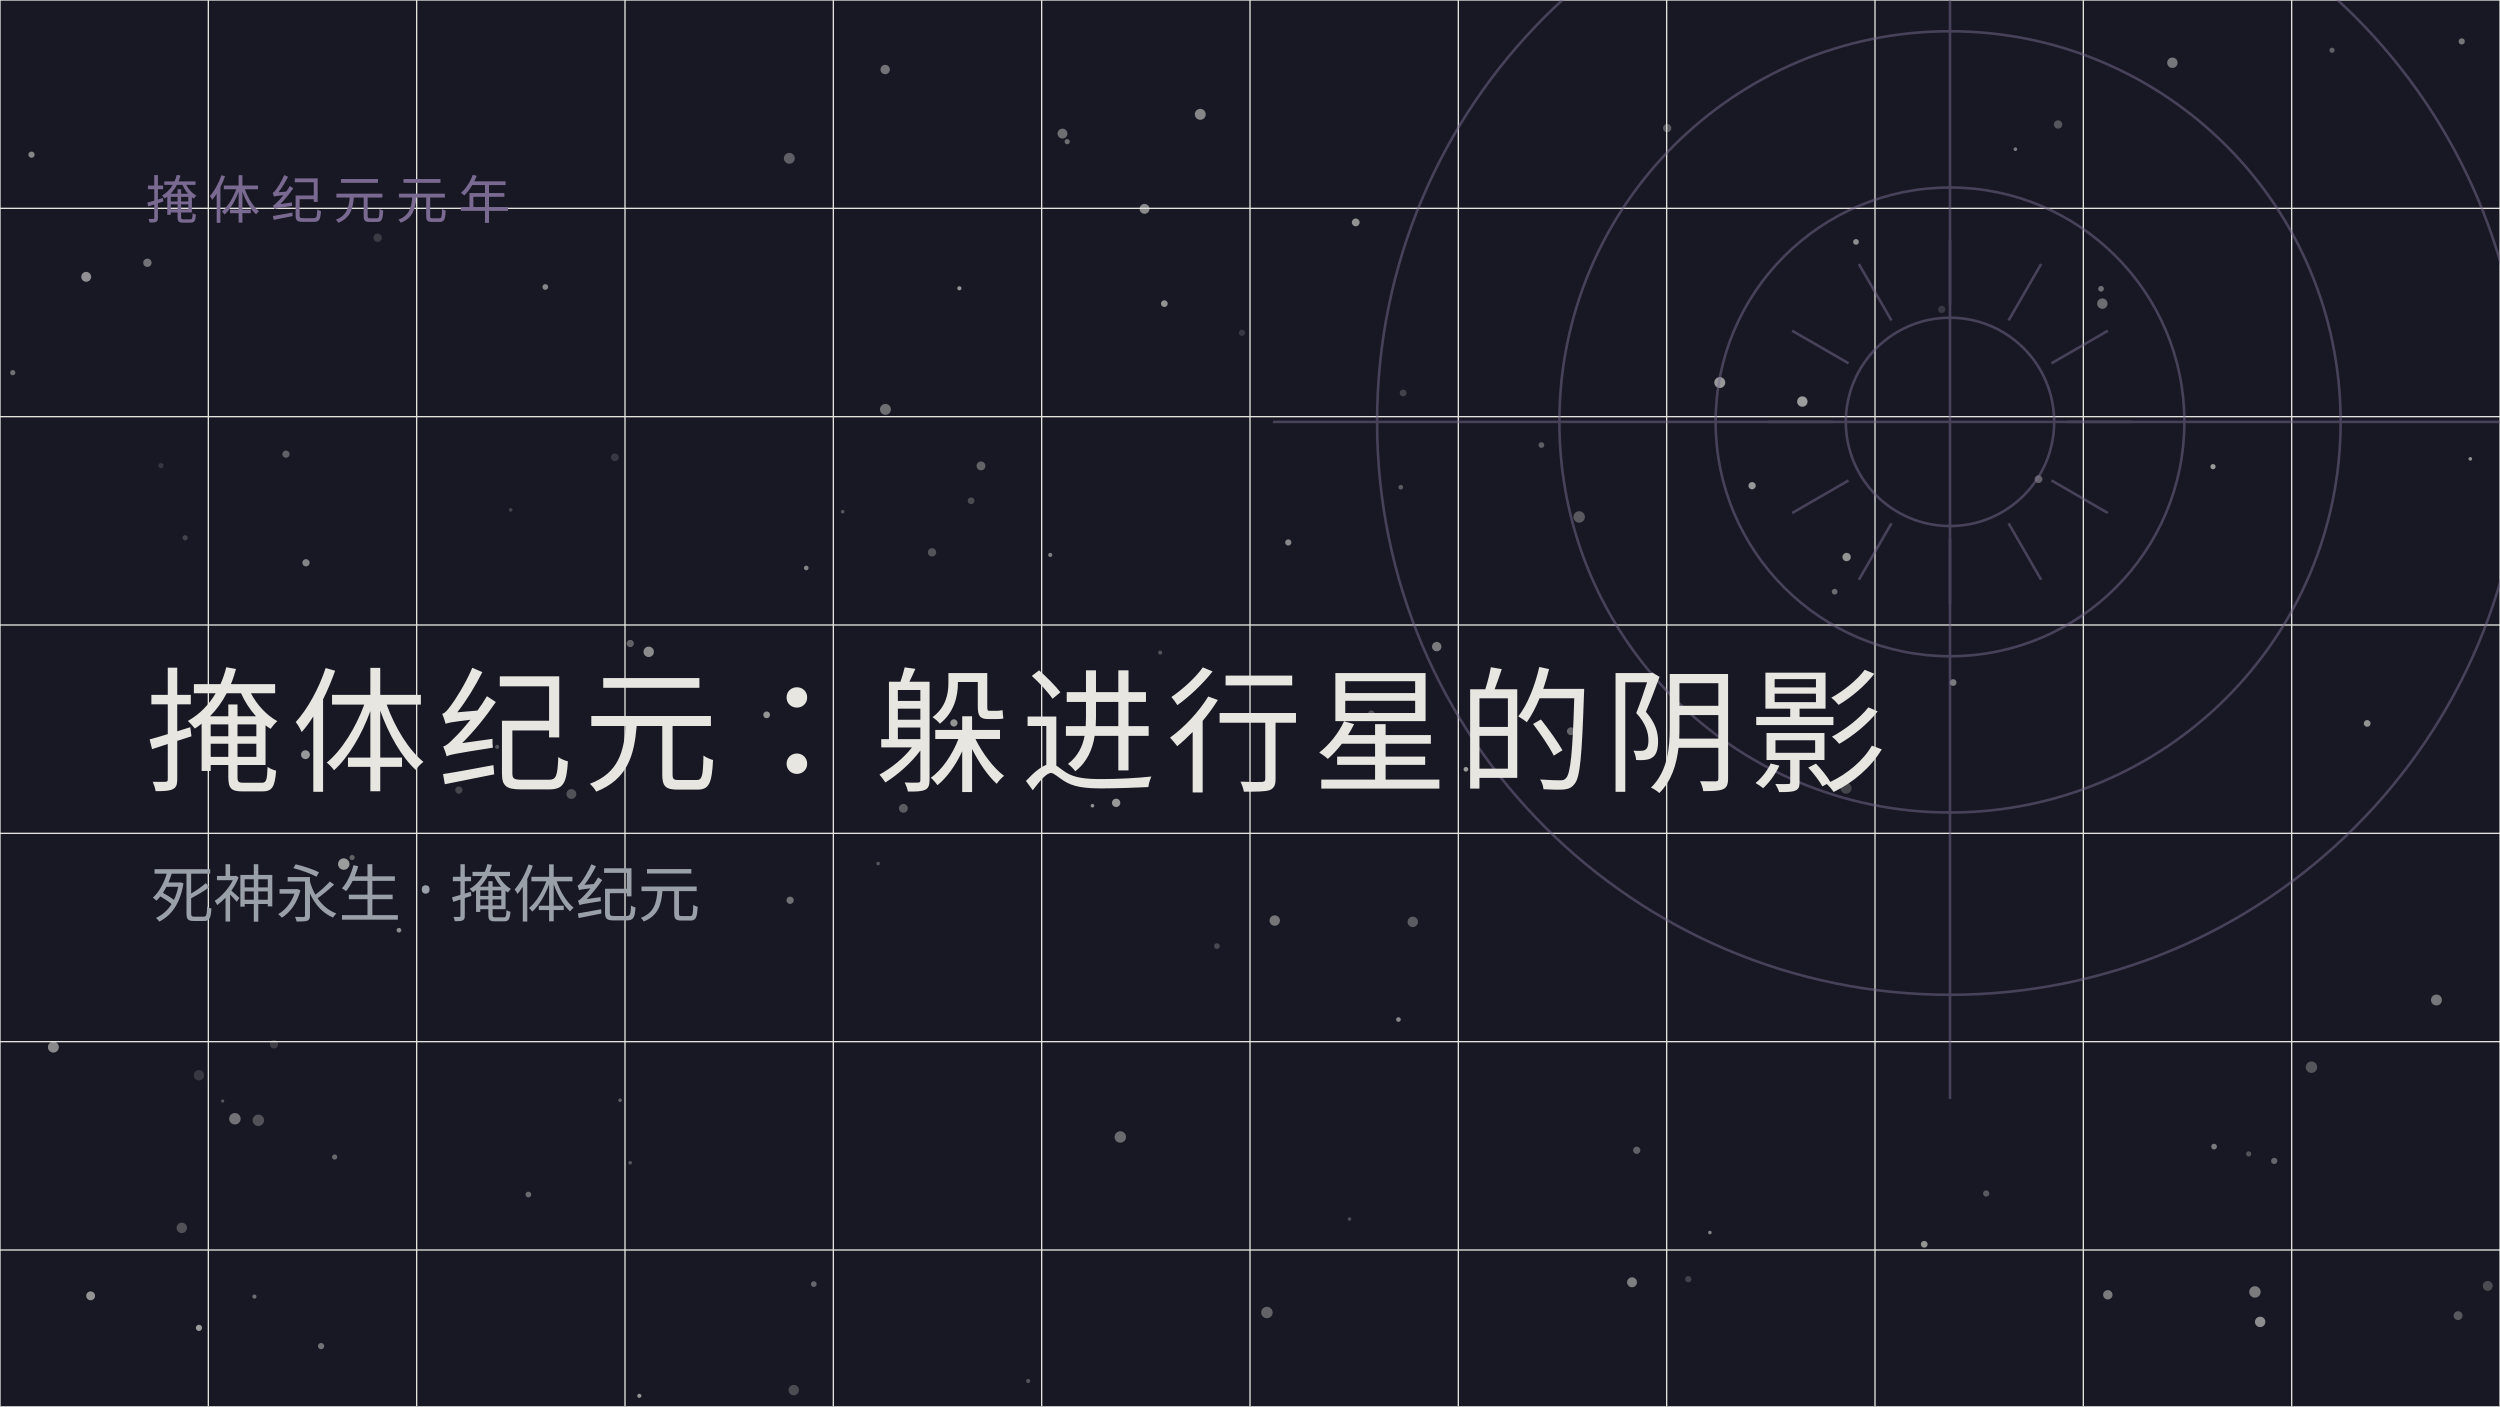
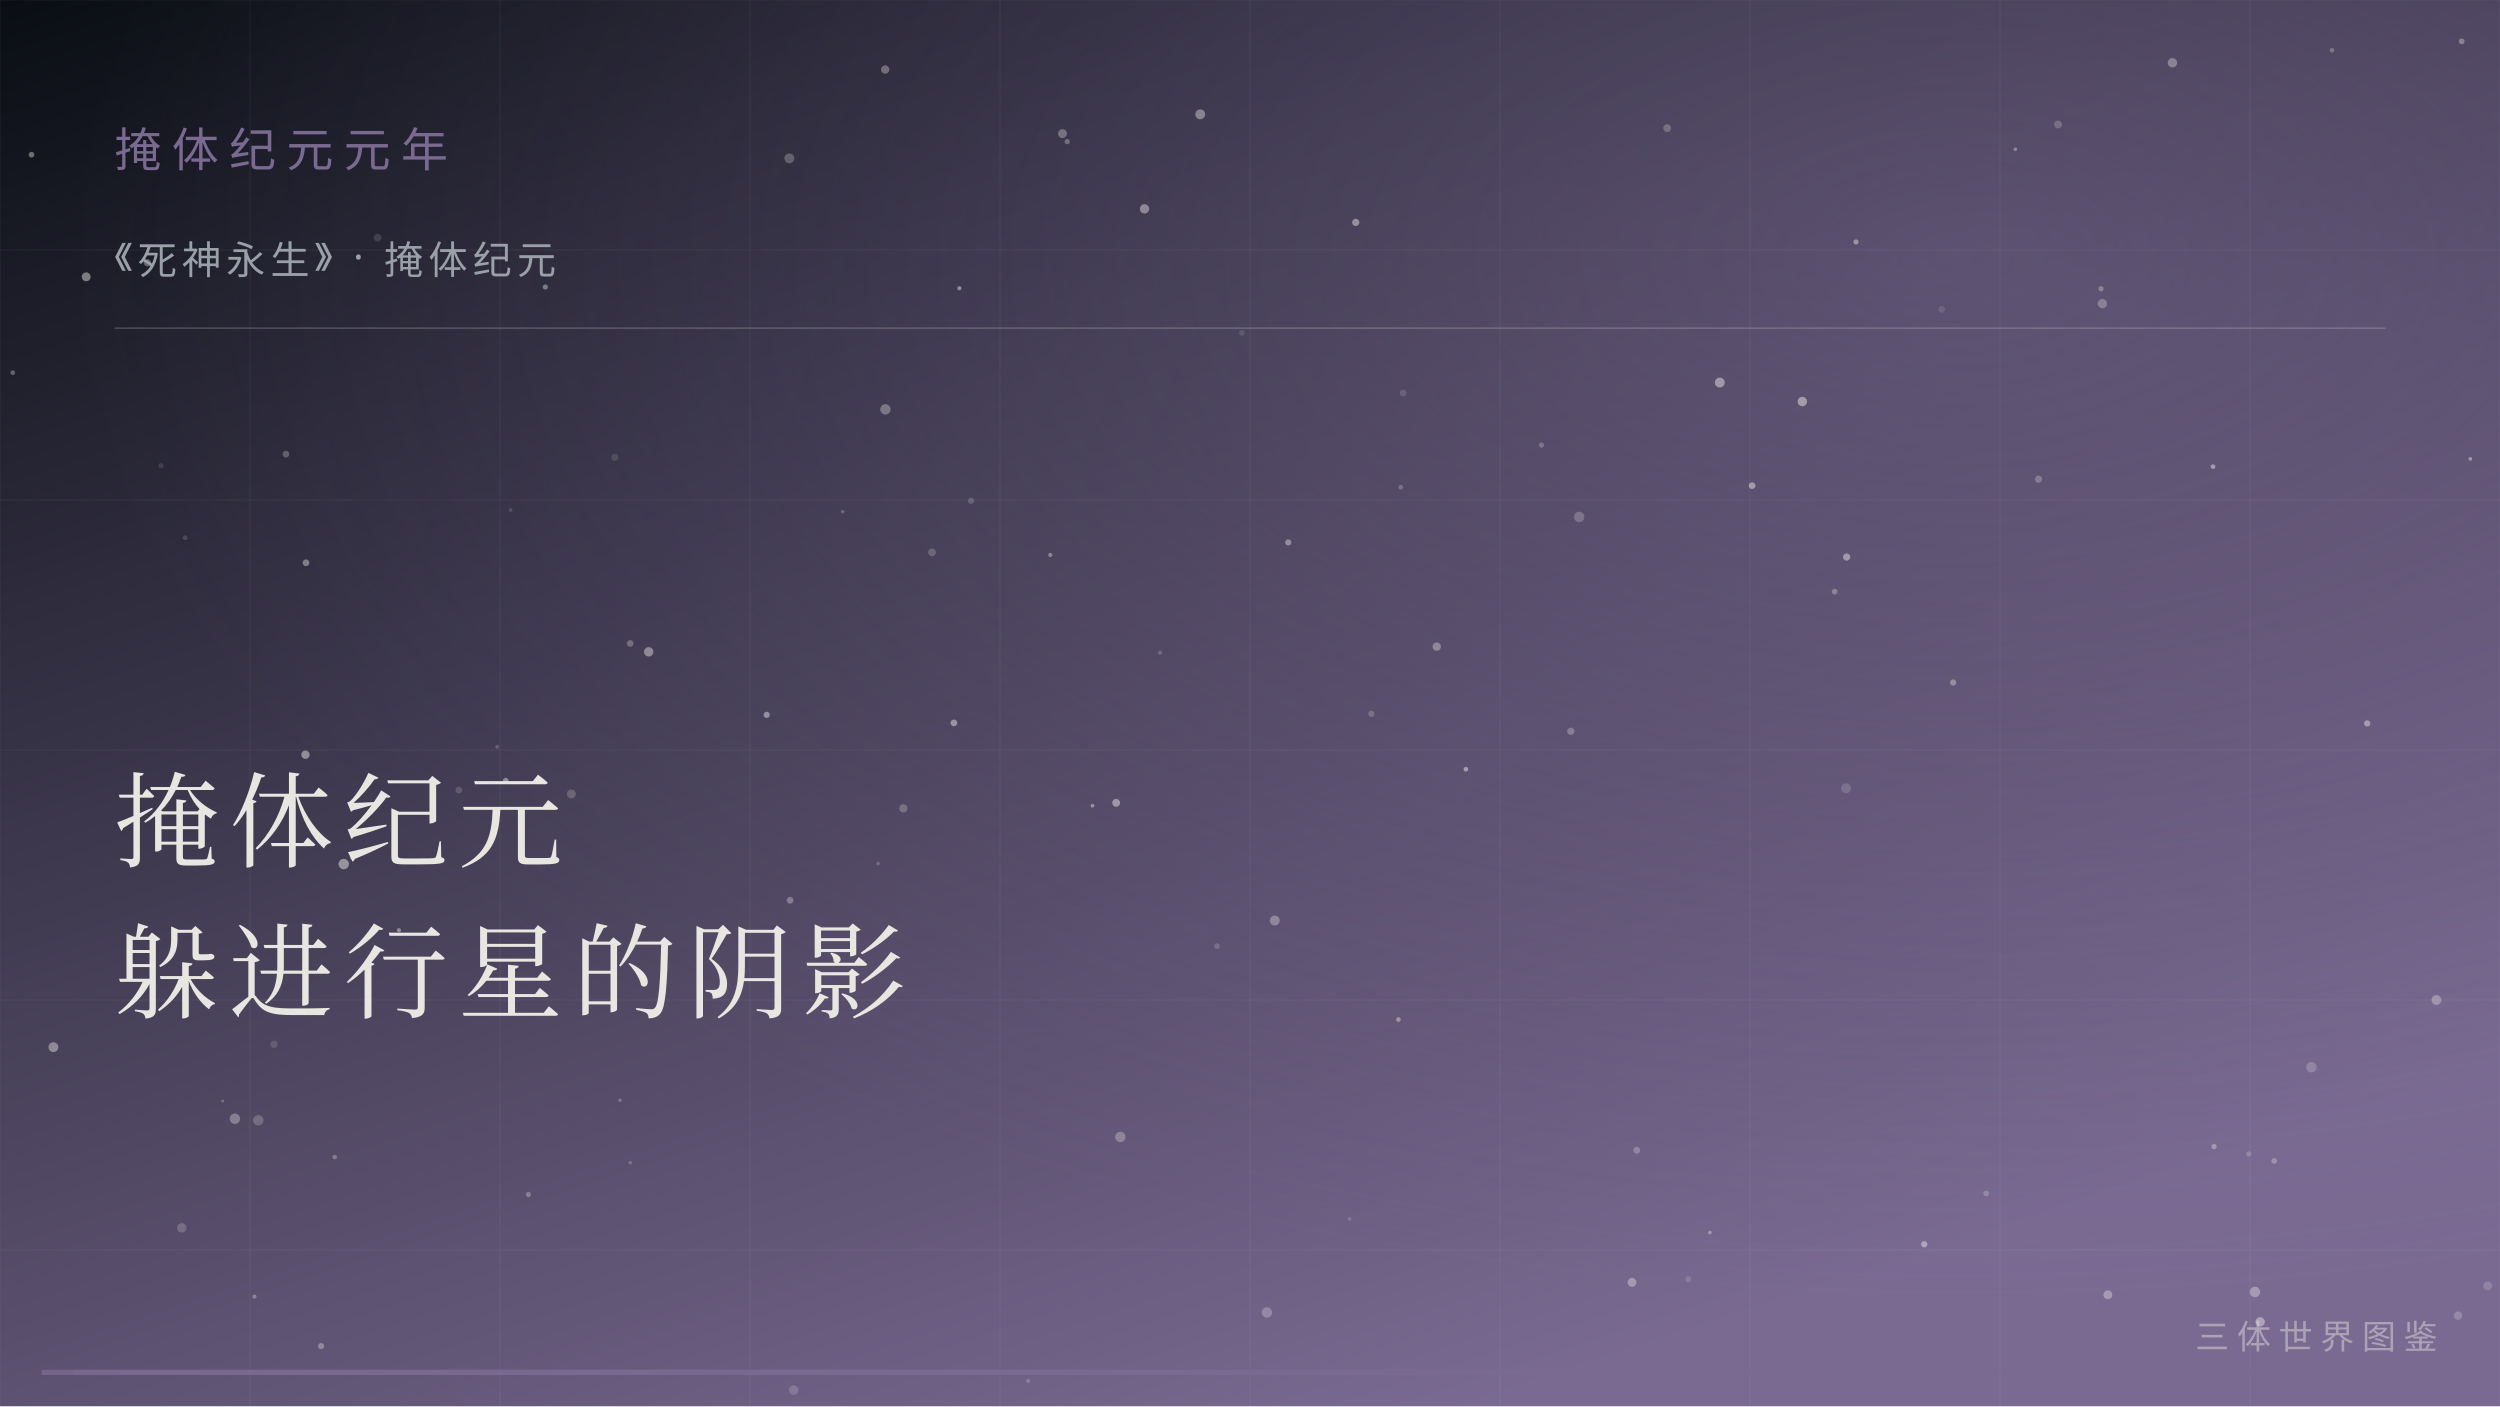
<svg xmlns="http://www.w3.org/2000/svg" width="960" height="540" viewBox="0 0 960 540">
-   <rect width="960" height="540" fill="#0a0e14" />
-   <rect width="960" height="540" fill="#7a6a92" opacity="0.12" />
-   <line x1="0" y1="0" x2="0" y2="540" stroke="#e8e6e1" stroke-width="0.5" />
-   <line x1="80" y1="0" x2="80" y2="540" stroke="#e8e6e1" stroke-width="0.5" />
-   <line x1="160" y1="0" x2="160" y2="540" stroke="#e8e6e1" stroke-width="0.5" />
-   <line x1="240" y1="0" x2="240" y2="540" stroke="#e8e6e1" stroke-width="0.5" />
-   <line x1="320" y1="0" x2="320" y2="540" stroke="#e8e6e1" stroke-width="0.5" />
-   <line x1="400" y1="0" x2="400" y2="540" stroke="#e8e6e1" stroke-width="0.5" />
-   <line x1="480" y1="0" x2="480" y2="540" stroke="#e8e6e1" stroke-width="0.5" />
-   <line x1="560" y1="0" x2="560" y2="540" stroke="#e8e6e1" stroke-width="0.5" />
-   <line x1="640" y1="0" x2="640" y2="540" stroke="#e8e6e1" stroke-width="0.5" />
-   <line x1="720" y1="0" x2="720" y2="540" stroke="#e8e6e1" stroke-width="0.5" />
-   <line x1="800" y1="0" x2="800" y2="540" stroke="#e8e6e1" stroke-width="0.5" />
-   <line x1="880" y1="0" x2="880" y2="540" stroke="#e8e6e1" stroke-width="0.5" />
-   <line x1="960" y1="0" x2="960" y2="540" stroke="#e8e6e1" stroke-width="0.5" />
-   <line x1="0" y1="0" x2="960" y2="0" stroke="#e8e6e1" stroke-width="0.5" />
-   <line x1="0" y1="80" x2="960" y2="80" stroke="#e8e6e1" stroke-width="0.5" />
-   <line x1="0" y1="160" x2="960" y2="160" stroke="#e8e6e1" stroke-width="0.5" />
-   <line x1="0" y1="240" x2="960" y2="240" stroke="#e8e6e1" stroke-width="0.5" />
-   <line x1="0" y1="320" x2="960" y2="320" stroke="#e8e6e1" stroke-width="0.5" />
-   <line x1="0" y1="400" x2="960" y2="400" stroke="#e8e6e1" stroke-width="0.5" />
-   <line x1="0" y1="480" x2="960" y2="480" stroke="#e8e6e1" stroke-width="0.5" />
-   <circle cx="303.4" cy="345.7" r="1.4" fill="#e8e6e1" opacity="0.43" />
-   <circle cx="196.1" cy="195.8" r="0.7" fill="#e8e6e1" opacity="0.21" />
-   <circle cx="90.2" cy="429.6" r="2.2" fill="#e8e6e1" opacity="0.44" />
-   <circle cx="750.0" cy="262.1" r="1.3" fill="#e8e6e1" opacity="0.48" />
-   <circle cx="304.8" cy="533.8" r="2.0" fill="#e8e6e1" opacity="0.25" />
-   <circle cx="97.7" cy="497.9" r="0.8" fill="#e8e6e1" opacity="0.42" />
-   <circle cx="551.7" cy="248.3" r="1.8" fill="#e8e6e1" opacity="0.48" />
-   <circle cx="242.0" cy="446.5" r="0.7" fill="#e8e6e1" opacity="0.30" />
-   <circle cx="56.6" cy="100.9" r="1.6" fill="#e8e6e1" opacity="0.44" />
-   <circle cx="99.2" cy="430.2" r="2.2" fill="#e8e6e1" opacity="0.28" />
-   <circle cx="948.6" cy="176.2" r="0.7" fill="#e8e6e1" opacity="0.58" />
-   <circle cx="656.6" cy="473.3" r="0.7" fill="#e8e6e1" opacity="0.51" />
-   <circle cx="71.1" cy="206.5" r="1.0" fill="#e8e6e1" opacity="0.21" />
-   <circle cx="69.8" cy="471.5" r="2.0" fill="#e8e6e1" opacity="0.28" />
-   <circle cx="494.7" cy="208.3" r="1.2" fill="#e8e6e1" opacity="0.54" />
-   <circle cx="337.2" cy="331.6" r="0.7" fill="#e8e6e1" opacity="0.29" />
-   <circle cx="628.5" cy="441.7" r="1.4" fill="#e8e6e1" opacity="0.35" />
-   <circle cx="867.9" cy="507.6" r="2.0" fill="#e8e6e1" opacity="0.57" />
-   <circle cx="117.3" cy="289.8" r="1.7" fill="#e8e6e1" opacity="0.61" />
-   <circle cx="807.3" cy="116.6" r="2.0" fill="#e8e6e1" opacity="0.41" />
-   <circle cx="806.8" cy="110.9" r="1.1" fill="#e8e6e1" opacity="0.42" />
-   <circle cx="109.8" cy="174.4" r="1.4" fill="#e8e6e1" opacity="0.35" />
-   <circle cx="849.8" cy="179.2" r="1.0" fill="#e8e6e1" opacity="0.63" />
-   <circle cx="562.9" cy="295.4" r="0.9" fill="#e8e6e1" opacity="0.63" />
-   <circle cx="135.2" cy="329.3" r="1.0" fill="#e8e6e1" opacity="0.35" />
-   <circle cx="238.1" cy="422.5" r="0.7" fill="#e8e6e1" opacity="0.34" />
-   <circle cx="489.5" cy="353.5" r="2.0" fill="#e8e6e1" opacity="0.45" />
-   <circle cx="712.7" cy="92.9" r="1.1" fill="#e8e6e1" opacity="0.57" />
-   <circle cx="762.7" cy="458.3" r="1.2" fill="#e8e6e1" opacity="0.32" />
-   <circle cx="606.4" cy="198.5" r="2.2" fill="#e8e6e1" opacity="0.32" />
-   <circle cx="408.0" cy="51.3" r="1.9" fill="#e8e6e1" opacity="0.42" />
-   <circle cx="128.5" cy="444.3" r="1.0" fill="#e8e6e1" opacity="0.39" />
-   <circle cx="460.9" cy="43.9" r="2.1" fill="#e8e6e1" opacity="0.53" />
-   <circle cx="153.2" cy="357.2" r="0.9" fill="#e8e6e1" opacity="0.57" />
-   <circle cx="439.5" cy="80.2" r="1.9" fill="#e8e6e1" opacity="0.55" />
-   <circle cx="520.6" cy="85.4" r="1.5" fill="#e8e6e1" opacity="0.59" />
-   <circle cx="537.9" cy="187.1" r="0.9" fill="#e8e6e1" opacity="0.33" />
-   <circle cx="955.3" cy="493.8" r="1.9" fill="#e8e6e1" opacity="0.25" />
-   <circle cx="294.4" cy="274.5" r="1.3" fill="#e8e6e1" opacity="0.60" />
-   <circle cx="672.8" cy="186.5" r="1.4" fill="#e8e6e1" opacity="0.62" />
-   <circle cx="863.5" cy="443.1" r="1.0" fill="#e8e6e1" opacity="0.29" />
-   <circle cx="486.5" cy="504.0" r="2.2" fill="#e8e6e1" opacity="0.36" />
-   <circle cx="537.0" cy="391.5" r="0.9" fill="#e8e6e1" opacity="0.54" />
-   <circle cx="209.4" cy="110.2" r="1.1" fill="#e8e6e1" opacity="0.53" />
-   <circle cx="117.5" cy="216.1" r="1.4" fill="#e8e6e1" opacity="0.52" />
-   <circle cx="190.9" cy="286.8" r="0.8" fill="#e8e6e1" opacity="0.29" />
-   <circle cx="935.6" cy="384.0" r="2.1" fill="#e8e6e1" opacity="0.46" />
-   <circle cx="603.2" cy="280.8" r="1.5" fill="#e8e6e1" opacity="0.37" />
-   <circle cx="745.6" cy="118.8" r="1.4" fill="#e8e6e1" opacity="0.16" />
-   <circle cx="773.9" cy="57.3" r="0.7" fill="#e8e6e1" opacity="0.48" />
-   <circle cx="339.9" cy="26.7" r="1.8" fill="#e8e6e1" opacity="0.44" />
-   <circle cx="33.1" cy="106.3" r="1.9" fill="#e8e6e1" opacity="0.58" />
-   <circle cx="202.9" cy="458.7" r="1.1" fill="#e8e6e1" opacity="0.40" />
-   <circle cx="850.2" cy="440.3" r="1.1" fill="#e8e6e1" opacity="0.48" />
-   <circle cx="4.9" cy="143.1" r="1.0" fill="#e8e6e1" opacity="0.43" />
-   <circle cx="12.1" cy="59.4" r="1.2" fill="#e8e6e1" opacity="0.53" />
-   <circle cx="236.1" cy="175.6" r="1.5" fill="#e8e6e1" opacity="0.16" />
-   <circle cx="895.5" cy="19.3" r="1.0" fill="#e8e6e1" opacity="0.35" />
-   <circle cx="303.1" cy="60.8" r="2.1" fill="#e8e6e1" opacity="0.34" />
-   <circle cx="357.9" cy="212.1" r="1.6" fill="#e8e6e1" opacity="0.29" />
-   <circle cx="648.3" cy="491.2" r="1.2" fill="#e8e6e1" opacity="0.21" />
-   <circle cx="467.3" cy="363.3" r="1.1" fill="#e8e6e1" opacity="0.24" />
-   <circle cx="865.9" cy="496.1" r="2.2" fill="#e8e6e1" opacity="0.48" />
-   <circle cx="61.8" cy="178.8" r="1.0" fill="#e8e6e1" opacity="0.15" />
-   <circle cx="366.3" cy="277.6" r="1.4" fill="#e8e6e1" opacity="0.60" />
-   <circle cx="943.9" cy="505.2" r="1.7" fill="#e8e6e1" opacity="0.31" />
-   <circle cx="738.9" cy="477.8" r="1.3" fill="#e8e6e1" opacity="0.60" />
-   <circle cx="323.6" cy="196.5" r="0.7" fill="#e8e6e1" opacity="0.30" />
-   <circle cx="526.6" cy="274.1" r="1.3" fill="#e8e6e1" opacity="0.29" />
-   <circle cx="945.3" cy="15.9" r="1.2" fill="#e8e6e1" opacity="0.45" />
-   <circle cx="445.5" cy="250.6" r="0.8" fill="#e8e6e1" opacity="0.28" />
-   <circle cx="403.3" cy="213.1" r="0.8" fill="#e8e6e1" opacity="0.50" />
-   <circle cx="591.9" cy="170.9" r="1.1" fill="#e8e6e1" opacity="0.34" />
-   <circle cx="409.8" cy="54.4" r="1.0" fill="#e8e6e1" opacity="0.41" />
-   <circle cx="626.7" cy="492.4" r="1.9" fill="#e8e6e1" opacity="0.50" />
-   <circle cx="123.3" cy="516.9" r="1.2" fill="#e8e6e1" opacity="0.44" />
-   <circle cx="790.3" cy="47.8" r="1.6" fill="#e8e6e1" opacity="0.30" />
-   <circle cx="145.0" cy="91.3" r="1.6" fill="#e8e6e1" opacity="0.17" />
-   <circle cx="394.8" cy="530.3" r="0.8" fill="#e8e6e1" opacity="0.29" />
-   <circle cx="692.1" cy="154.2" r="2.0" fill="#e8e6e1" opacity="0.64" />
-   <circle cx="709.1" cy="213.9" r="1.6" fill="#e8e6e1" opacity="0.60" />
-   <circle cx="708.9" cy="302.7" r="2.1" fill="#e8e6e1" opacity="0.22" />
-   <circle cx="368.4" cy="110.7" r="0.8" fill="#e8e6e1" opacity="0.61" />
-   <circle cx="538.8" cy="150.9" r="1.3" fill="#e8e6e1" opacity="0.21" />
-   <circle cx="20.5" cy="402.1" r="2.1" fill="#e8e6e1" opacity="0.55" />
-   <circle cx="346.9" cy="310.4" r="1.7" fill="#e8e6e1" opacity="0.33" />
-   <circle cx="249.1" cy="250.3" r="2.0" fill="#e8e6e1" opacity="0.56" />
-   <circle cx="660.4" cy="146.9" r="2.1" fill="#e8e6e1" opacity="0.62" />
-   <circle cx="640.2" cy="49.2" r="1.6" fill="#e8e6e1" opacity="0.31" />
-   <circle cx="518.2" cy="468.1" r="0.7" fill="#e8e6e1" opacity="0.25" />
-   <circle cx="372.9" cy="192.3" r="1.3" fill="#e8e6e1" opacity="0.25" />
-   <circle cx="704.5" cy="227.2" r="1.1" fill="#e8e6e1" opacity="0.41" />
-   <circle cx="242.0" cy="247.1" r="1.4" fill="#e8e6e1" opacity="0.36" />
-   <circle cx="834.2" cy="24.1" r="2.0" fill="#e8e6e1" opacity="0.46" />
-   <circle cx="85.5" cy="422.8" r="0.6" fill="#e8e6e1" opacity="0.31" />
-   <circle cx="105.2" cy="401.0" r="1.6" fill="#e8e6e1" opacity="0.19" />
-   <circle cx="132.0" cy="331.8" r="2.2" fill="#e8e6e1" opacity="0.64" />
-   <circle cx="809.4" cy="497.2" r="1.8" fill="#e8e6e1" opacity="0.48" />
-   <circle cx="782.8" cy="184.0" r="1.5" fill="#e8e6e1" opacity="0.35" />
-   <circle cx="428.6" cy="308.3" r="1.6" fill="#e8e6e1" opacity="0.62" />
-   <circle cx="887.6" cy="409.8" r="2.2" fill="#e8e6e1" opacity="0.30" />
-   <circle cx="430.2" cy="436.6" r="2.2" fill="#e8e6e1" opacity="0.40" />
-   <circle cx="194.2" cy="299.8" r="1.1" fill="#e8e6e1" opacity="0.59" />
-   <circle cx="476.9" cy="127.8" r="1.2" fill="#e8e6e1" opacity="0.16" />
-   <circle cx="873.3" cy="445.8" r="1.2" fill="#e8e6e1" opacity="0.38" />
-   <circle cx="340.0" cy="157.2" r="2.1" fill="#e8e6e1" opacity="0.42" />
-   <circle cx="176.2" cy="303.4" r="1.4" fill="#e8e6e1" opacity="0.22" />
-   <circle cx="219.4" cy="304.9" r="1.9" fill="#e8e6e1" opacity="0.28" />
-   <circle cx="909.0" cy="277.8" r="1.3" fill="#e8e6e1" opacity="0.59" />
-   <circle cx="419.5" cy="309.4" r="0.7" fill="#e8e6e1" opacity="0.59" />
-   <circle cx="76.4" cy="509.9" r="1.2" fill="#e8e6e1" opacity="0.63" />
-   <circle cx="143.6" cy="269.6" r="1.1" fill="#e8e6e1" opacity="0.60" />
-   <circle cx="376.7" cy="178.9" r="1.7" fill="#e8e6e1" opacity="0.36" />
-   <circle cx="542.5" cy="354.0" r="2.0" fill="#e8e6e1" opacity="0.33" />
-   <circle cx="309.6" cy="218.1" r="0.9" fill="#e8e6e1" opacity="0.52" />
-   <circle cx="76.4" cy="412.9" r="2.0" fill="#e8e6e1" opacity="0.16" />
-   <circle cx="312.5" cy="493.1" r="1.1" fill="#e8e6e1" opacity="0.38" />
-   <circle cx="447.1" cy="116.6" r="1.3" fill="#e8e6e1" opacity="0.59" />
-   <circle cx="245.5" cy="536.0" r="0.8" fill="#e8e6e1" opacity="0.60" />
-   <circle cx="34.8" cy="497.6" r="1.7" fill="#e8e6e1" opacity="0.60" />
-   <g opacity="0.5" stroke="#7a6a92" fill="none">
-     <circle cx="748.8" cy="162" r="40" />
-     <circle cx="748.8" cy="162" r="90" />
-     <circle cx="748.8" cy="162" r="150" />
-     <circle cx="748.8" cy="162" r="220" />
-     <line x1="488.8" y1="162" x2="1008.8" y2="162" />
-     <line x1="748.8" y1="-98" x2="748.8" y2="422" />
-     <line x1="793.8" y1="162" x2="818.8" y2="162" />
-     <line x1="787.771" y1="184.5" x2="809.422" y2="197" />
-     <line x1="771.3" y1="200.971" x2="783.8" y2="222.622" />
-     <line x1="748.8" y1="207" x2="748.8" y2="232" />
-     <line x1="726.3" y1="200.971" x2="713.8" y2="222.622" />
-     <line x1="709.829" y1="184.5" x2="688.178" y2="197" />
-     <line x1="703.8" y1="162" x2="678.8" y2="162" />
-     <line x1="709.829" y1="139.5" x2="688.178" y2="127" />
-     <line x1="726.3" y1="123.029" x2="713.8" y2="101.378" />
-     <line x1="748.8" y1="117" x2="748.8" y2="92" />
-     <line x1="771.3" y1="123.029" x2="783.8" y2="101.378" />
-     <line x1="787.771" y1="139.5" x2="809.422" y2="127" />
+   <defs>
+     <linearGradient id="bg" x1="0" y1="0" x2="0.6" y2="1">
+       <stop offset="0" stop-color="#0a0e14" />
+       <stop offset="1" stop-color="#7a6a92" />
+     </linearGradient>
+     <radialGradient id="glow" cx="0.78" cy="0.18" r="0.75">
+       <stop offset="0" stop-color="#7a6a92" stop-opacity="0.5" />
+       <stop offset="1" stop-color="#7a6a92" stop-opacity="0" />
+     </radialGradient>
+   </defs>
+   <rect width="960" height="540" fill="url(#bg)" />
+   <rect width="960" height="540" fill="url(#glow)" />
+   <circle cx="303.4" cy="345.7" r="1.3" fill="#e8e6e1" opacity="0.34" />
+   <circle cx="196.1" cy="195.8" r="0.7" fill="#e8e6e1" opacity="0.17" />
+   <circle cx="90.2" cy="429.6" r="2.0" fill="#e8e6e1" opacity="0.35" />
+   <circle cx="750.0" cy="262.1" r="1.2" fill="#e8e6e1" opacity="0.39" />
+   <circle cx="304.8" cy="533.8" r="1.8" fill="#e8e6e1" opacity="0.20" />
+   <circle cx="97.7" cy="497.9" r="0.8" fill="#e8e6e1" opacity="0.34" />
+   <circle cx="551.7" cy="248.3" r="1.6" fill="#e8e6e1" opacity="0.38" />
+   <circle cx="242.0" cy="446.5" r="0.7" fill="#e8e6e1" opacity="0.24" />
+   <circle cx="56.6" cy="100.9" r="1.4" fill="#e8e6e1" opacity="0.35" />
+   <circle cx="99.2" cy="430.2" r="2.0" fill="#e8e6e1" opacity="0.23" />
+   <circle cx="948.6" cy="176.2" r="0.7" fill="#e8e6e1" opacity="0.47" />
+   <circle cx="656.6" cy="473.3" r="0.7" fill="#e8e6e1" opacity="0.41" />
+   <circle cx="71.1" cy="206.5" r="0.9" fill="#e8e6e1" opacity="0.17" />
+   <circle cx="69.8" cy="471.5" r="1.8" fill="#e8e6e1" opacity="0.22" />
+   <circle cx="494.7" cy="208.3" r="1.2" fill="#e8e6e1" opacity="0.43" />
+   <circle cx="337.2" cy="331.6" r="0.7" fill="#e8e6e1" opacity="0.23" />
+   <circle cx="628.5" cy="441.7" r="1.3" fill="#e8e6e1" opacity="0.28" />
+   <circle cx="867.9" cy="507.6" r="1.8" fill="#e8e6e1" opacity="0.46" />
+   <circle cx="117.3" cy="289.8" r="1.6" fill="#e8e6e1" opacity="0.49" />
+   <circle cx="807.3" cy="116.6" r="1.8" fill="#e8e6e1" opacity="0.32" />
+   <circle cx="806.8" cy="110.9" r="1.0" fill="#e8e6e1" opacity="0.33" />
+   <circle cx="109.8" cy="174.4" r="1.3" fill="#e8e6e1" opacity="0.28" />
+   <circle cx="849.8" cy="179.2" r="0.9" fill="#e8e6e1" opacity="0.50" />
+   <circle cx="562.9" cy="295.4" r="0.9" fill="#e8e6e1" opacity="0.51" />
+   <circle cx="135.2" cy="329.3" r="0.9" fill="#e8e6e1" opacity="0.28" />
+   <circle cx="238.1" cy="422.5" r="0.7" fill="#e8e6e1" opacity="0.27" />
+   <circle cx="489.5" cy="353.5" r="1.9" fill="#e8e6e1" opacity="0.36" />
+   <circle cx="712.7" cy="92.9" r="1.0" fill="#e8e6e1" opacity="0.46" />
+   <circle cx="762.7" cy="458.3" r="1.1" fill="#e8e6e1" opacity="0.25" />
+   <circle cx="606.4" cy="198.5" r="2.0" fill="#e8e6e1" opacity="0.25" />
+   <circle cx="408.0" cy="51.3" r="1.7" fill="#e8e6e1" opacity="0.34" />
+   <circle cx="128.5" cy="444.3" r="0.9" fill="#e8e6e1" opacity="0.31" />
+   <circle cx="460.9" cy="43.9" r="1.9" fill="#e8e6e1" opacity="0.42" />
+   <circle cx="153.2" cy="357.2" r="0.8" fill="#e8e6e1" opacity="0.45" />
+   <circle cx="439.5" cy="80.2" r="1.8" fill="#e8e6e1" opacity="0.44" />
+   <circle cx="520.6" cy="85.4" r="1.4" fill="#e8e6e1" opacity="0.47" />
+   <circle cx="537.9" cy="187.1" r="0.9" fill="#e8e6e1" opacity="0.26" />
+   <circle cx="955.3" cy="493.8" r="1.7" fill="#e8e6e1" opacity="0.20" />
+   <circle cx="294.4" cy="274.5" r="1.2" fill="#e8e6e1" opacity="0.48" />
+   <circle cx="672.8" cy="186.5" r="1.3" fill="#e8e6e1" opacity="0.49" />
+   <circle cx="863.5" cy="443.1" r="1.0" fill="#e8e6e1" opacity="0.23" />
+   <circle cx="486.5" cy="504.0" r="2.0" fill="#e8e6e1" opacity="0.29" />
+   <circle cx="537.0" cy="391.5" r="0.9" fill="#e8e6e1" opacity="0.43" />
+   <circle cx="209.4" cy="110.2" r="1.0" fill="#e8e6e1" opacity="0.42" />
+   <circle cx="117.5" cy="216.1" r="1.3" fill="#e8e6e1" opacity="0.42" />
+   <circle cx="190.9" cy="286.8" r="0.7" fill="#e8e6e1" opacity="0.23" />
+   <circle cx="935.6" cy="384.0" r="1.9" fill="#e8e6e1" opacity="0.36" />
+   <circle cx="603.2" cy="280.8" r="1.4" fill="#e8e6e1" opacity="0.29" />
+   <circle cx="745.6" cy="118.8" r="1.3" fill="#e8e6e1" opacity="0.13" />
+   <circle cx="773.9" cy="57.3" r="0.7" fill="#e8e6e1" opacity="0.38" />
+   <circle cx="339.9" cy="26.7" r="1.6" fill="#e8e6e1" opacity="0.35" />
+   <circle cx="33.1" cy="106.3" r="1.7" fill="#e8e6e1" opacity="0.47" />
+   <circle cx="202.9" cy="458.7" r="1.0" fill="#e8e6e1" opacity="0.32" />
+   <circle cx="850.2" cy="440.3" r="1.0" fill="#e8e6e1" opacity="0.39" />
+   <circle cx="4.9" cy="143.1" r="0.9" fill="#e8e6e1" opacity="0.34" />
+   <circle cx="12.1" cy="59.4" r="1.1" fill="#e8e6e1" opacity="0.42" />
+   <circle cx="236.1" cy="175.6" r="1.4" fill="#e8e6e1" opacity="0.13" />
+   <circle cx="895.5" cy="19.3" r="0.9" fill="#e8e6e1" opacity="0.28" />
+   <circle cx="303.1" cy="60.8" r="1.9" fill="#e8e6e1" opacity="0.27" />
+   <circle cx="357.9" cy="212.1" r="1.5" fill="#e8e6e1" opacity="0.23" />
+   <circle cx="648.3" cy="491.2" r="1.1" fill="#e8e6e1" opacity="0.17" />
+   <circle cx="467.3" cy="363.3" r="1.1" fill="#e8e6e1" opacity="0.19" />
+   <circle cx="865.9" cy="496.1" r="2.0" fill="#e8e6e1" opacity="0.39" />
+   <circle cx="61.8" cy="178.8" r="1.0" fill="#e8e6e1" opacity="0.12" />
+   <circle cx="366.3" cy="277.6" r="1.3" fill="#e8e6e1" opacity="0.48" />
+   <circle cx="943.9" cy="505.2" r="1.6" fill="#e8e6e1" opacity="0.25" />
+   <circle cx="738.9" cy="477.8" r="1.2" fill="#e8e6e1" opacity="0.48" />
+   <circle cx="323.6" cy="196.5" r="0.7" fill="#e8e6e1" opacity="0.24" />
+   <circle cx="526.6" cy="274.1" r="1.2" fill="#e8e6e1" opacity="0.23" />
+   <circle cx="945.3" cy="15.9" r="1.1" fill="#e8e6e1" opacity="0.36" />
+   <circle cx="445.5" cy="250.6" r="0.8" fill="#e8e6e1" opacity="0.22" />
+   <circle cx="403.3" cy="213.1" r="0.8" fill="#e8e6e1" opacity="0.40" />
+   <circle cx="591.9" cy="170.9" r="1.0" fill="#e8e6e1" opacity="0.27" />
+   <circle cx="409.8" cy="54.4" r="1.0" fill="#e8e6e1" opacity="0.33" />
+   <circle cx="626.7" cy="492.4" r="1.7" fill="#e8e6e1" opacity="0.40" />
+   <circle cx="123.3" cy="516.9" r="1.2" fill="#e8e6e1" opacity="0.35" />
+   <circle cx="790.3" cy="47.8" r="1.5" fill="#e8e6e1" opacity="0.24" />
+   <circle cx="145.0" cy="91.3" r="1.5" fill="#e8e6e1" opacity="0.14" />
+   <circle cx="394.8" cy="530.3" r="0.8" fill="#e8e6e1" opacity="0.23" />
+   <circle cx="692.1" cy="154.2" r="1.8" fill="#e8e6e1" opacity="0.51" />
+   <circle cx="709.1" cy="213.9" r="1.4" fill="#e8e6e1" opacity="0.48" />
+   <circle cx="708.9" cy="302.7" r="1.9" fill="#e8e6e1" opacity="0.18" />
+   <circle cx="368.4" cy="110.7" r="0.8" fill="#e8e6e1" opacity="0.49" />
+   <circle cx="538.8" cy="150.9" r="1.3" fill="#e8e6e1" opacity="0.16" />
+   <circle cx="20.5" cy="402.1" r="1.9" fill="#e8e6e1" opacity="0.44" />
+   <circle cx="346.9" cy="310.4" r="1.6" fill="#e8e6e1" opacity="0.26" />
+   <circle cx="249.1" cy="250.3" r="1.8" fill="#e8e6e1" opacity="0.45" />
+   <circle cx="660.4" cy="146.9" r="1.9" fill="#e8e6e1" opacity="0.49" />
+   <circle cx="640.2" cy="49.2" r="1.5" fill="#e8e6e1" opacity="0.25" />
+   <circle cx="518.2" cy="468.1" r="0.7" fill="#e8e6e1" opacity="0.20" />
+   <circle cx="372.9" cy="192.3" r="1.2" fill="#e8e6e1" opacity="0.20" />
+   <circle cx="704.5" cy="227.2" r="1.1" fill="#e8e6e1" opacity="0.33" />
+   <circle cx="242.0" cy="247.1" r="1.3" fill="#e8e6e1" opacity="0.29" />
+   <circle cx="834.2" cy="24.1" r="1.8" fill="#e8e6e1" opacity="0.37" />
+   <circle cx="85.5" cy="422.8" r="0.6" fill="#e8e6e1" opacity="0.25" />
+   <circle cx="105.2" cy="401.0" r="1.4" fill="#e8e6e1" opacity="0.15" />
+   <circle cx="132.0" cy="331.8" r="2.0" fill="#e8e6e1" opacity="0.51" />
+   <circle cx="809.4" cy="497.2" r="1.7" fill="#e8e6e1" opacity="0.39" />
+   <circle cx="782.8" cy="184.0" r="1.4" fill="#e8e6e1" opacity="0.28" />
+   <circle cx="428.6" cy="308.3" r="1.5" fill="#e8e6e1" opacity="0.50" />
+   <circle cx="887.6" cy="409.8" r="2.0" fill="#e8e6e1" opacity="0.24" />
+   <circle cx="430.2" cy="436.6" r="2.0" fill="#e8e6e1" opacity="0.32" />
+   <circle cx="194.2" cy="299.8" r="1.1" fill="#e8e6e1" opacity="0.48" />
+   <circle cx="476.9" cy="127.8" r="1.1" fill="#e8e6e1" opacity="0.13" />
+   <circle cx="873.3" cy="445.8" r="1.1" fill="#e8e6e1" opacity="0.31" />
+   <circle cx="340.0" cy="157.2" r="2.0" fill="#e8e6e1" opacity="0.34" />
+   <circle cx="176.2" cy="303.4" r="1.3" fill="#e8e6e1" opacity="0.17" />
+   <circle cx="219.4" cy="304.9" r="1.7" fill="#e8e6e1" opacity="0.22" />
+   <circle cx="909.0" cy="277.8" r="1.2" fill="#e8e6e1" opacity="0.47" />
+   <circle cx="419.5" cy="309.4" r="0.7" fill="#e8e6e1" opacity="0.47" />
+   <line x1="0" y1="0" x2="0" y2="540" stroke="#e8e6e1" stroke-width="0.5" opacity="0.05" />
+   <line x1="96" y1="0" x2="96" y2="540" stroke="#e8e6e1" stroke-width="0.5" opacity="0.05" />
+   <line x1="192" y1="0" x2="192" y2="540" stroke="#e8e6e1" stroke-width="0.5" opacity="0.05" />
+   <line x1="288" y1="0" x2="288" y2="540" stroke="#e8e6e1" stroke-width="0.5" opacity="0.05" />
+   <line x1="384" y1="0" x2="384" y2="540" stroke="#e8e6e1" stroke-width="0.5" opacity="0.05" />
+   <line x1="480" y1="0" x2="480" y2="540" stroke="#e8e6e1" stroke-width="0.5" opacity="0.05" />
+   <line x1="576" y1="0" x2="576" y2="540" stroke="#e8e6e1" stroke-width="0.5" opacity="0.05" />
+   <line x1="672" y1="0" x2="672" y2="540" stroke="#e8e6e1" stroke-width="0.5" opacity="0.05" />
+   <line x1="768" y1="0" x2="768" y2="540" stroke="#e8e6e1" stroke-width="0.5" opacity="0.05" />
+   <line x1="864" y1="0" x2="864" y2="540" stroke="#e8e6e1" stroke-width="0.5" opacity="0.05" />
+   <line x1="960" y1="0" x2="960" y2="540" stroke="#e8e6e1" stroke-width="0.5" opacity="0.05" />
+   <line x1="0" y1="0" x2="960" y2="0" stroke="#e8e6e1" stroke-width="0.5" opacity="0.05" />
+   <line x1="0" y1="96" x2="960" y2="96" stroke="#e8e6e1" stroke-width="0.5" opacity="0.05" />
+   <line x1="0" y1="192" x2="960" y2="192" stroke="#e8e6e1" stroke-width="0.5" opacity="0.05" />
+   <line x1="0" y1="288" x2="960" y2="288" stroke="#e8e6e1" stroke-width="0.5" opacity="0.05" />
+   <line x1="0" y1="384" x2="960" y2="384" stroke="#e8e6e1" stroke-width="0.5" opacity="0.05" />
+   <line x1="0" y1="480" x2="960" y2="480" stroke="#e8e6e1" stroke-width="0.5" opacity="0.05" />
+   <text x="44" y="64" font-family="'SFMono-Regular','Menlo','Consolas',monospace" font-size="18" fill="#7a6a92" letter-spacing="4">掩体纪元元年</text>
+   <text x="44" y="104" font-family="'PingFang SC','Hiragino Sans GB','Microsoft YaHei',sans-serif" font-size="15" fill="#9aa0a8" letter-spacing="2">《死神永生》 · 掩体纪元</text>
+   <line x1="44" y1="126" x2="916" y2="126" stroke="#e8e6e1" stroke-width="0.5" opacity="0.25" />
+   <text x="44" y="330" font-family="'Noto Serif CJK SC','Songti SC','STSong','SimSun',serif" font-size="40" fill="#e8e6e1" letter-spacing="4">掩体纪元</text>
+   <text x="44" y="388" font-family="'Noto Serif CJK SC','Songti SC','STSong','SimSun',serif" font-size="40" fill="#e8e6e1" letter-spacing="4">躲进行星的阴影</text>
+   <text x="936" y="518" text-anchor="end" font-family="'SFMono-Regular','Menlo','Consolas',monospace" font-size="13" fill="#e8e6e1" opacity="0.45" letter-spacing="3">三体世界图鉴</text>
+   <g>
+     <rect x="16" y="526" width="928" height="2" fill="#7a6a92" opacity="0.8" />
+     <rect x="28" y="526" width="904" height="2" fill="#7a6a92" opacity="0.58" />
+     <rect x="40" y="526" width="880" height="2" fill="#7a6a92" opacity="0.36" />
  </g>
-   <text x="56" y="84" font-family="'SFMono-Regular','Menlo',monospace" font-size="20" fill="#7a6a92" letter-spacing="4">掩体纪元元年</text>
-   <text x="56" y="300" font-family="'Noto Serif SC','Songti SC',serif" font-size="52" fill="#e8e6e1" letter-spacing="4">掩体纪元：躲进行星的阴影</text>
-   <text x="58" y="352" font-family="'PingFang SC','Microsoft YaHei',sans-serif" font-size="24" fill="#9aa0a8">死神永生 · 掩体纪元</text>
</svg>
